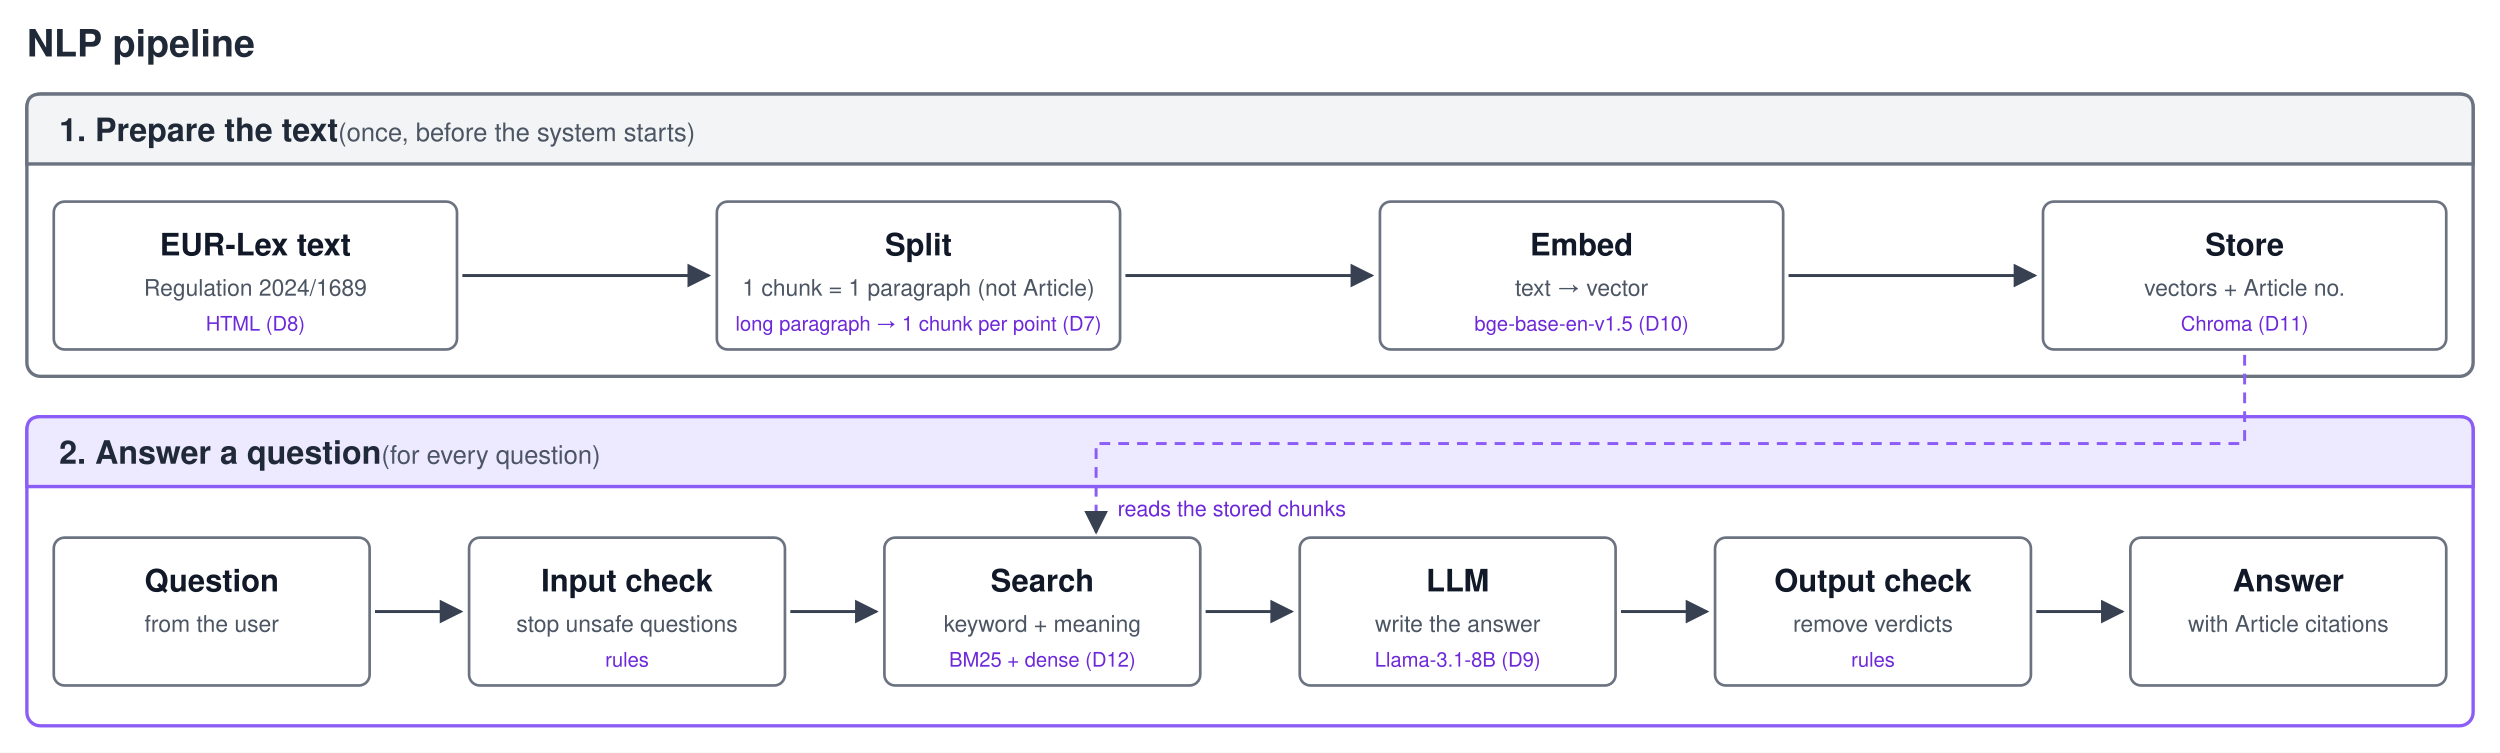
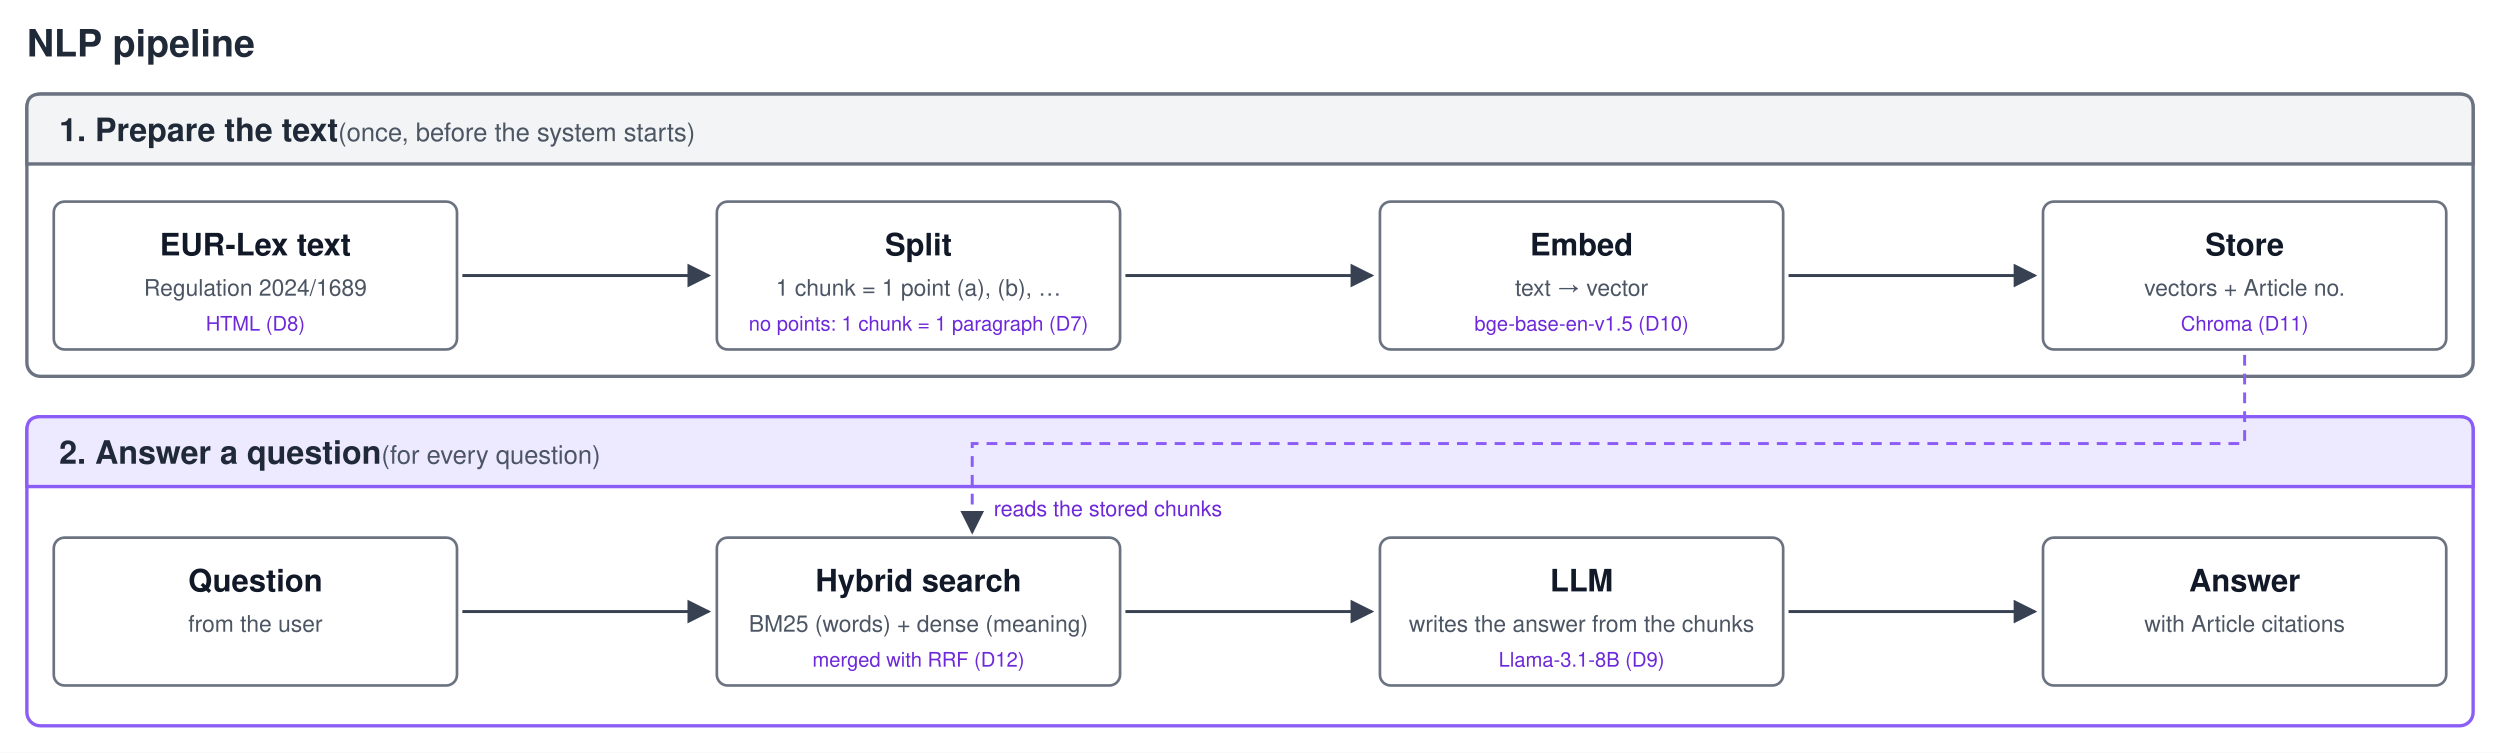
<svg xmlns="http://www.w3.org/2000/svg" width="1860" height="560" viewBox="0 0 1860 560">
  <defs>
    <marker id="m" viewBox="0 0 10 10" refX="9" refY="5" markerWidth="8" markerHeight="8" orient="auto">
      <path d="M0 0 L10 5 L0 10 z" fill="#374151" />
    </marker>
  </defs>
  <rect width="1860" height="560" fill="#ffffff" />
  <text x="20" y="42" font-family="Helvetica, Arial, sans-serif" font-size="28" font-weight="700" fill="#1f2937">NLP pipeline</text>
  <rect x="20" y="70" width="1820" height="210" rx="10" fill="#ffffff" stroke="#6b7280" stroke-width="2.5" />
  <path d="M20 122 V80 Q20 70 30 70 H1830 Q1840 70 1840 80 V122 Z" fill="#f3f4f6" stroke="#6b7280" stroke-width="2.5" />
  <text x="44" y="105" font-family="Helvetica, Arial, sans-serif" font-size="24" font-weight="700" fill="#1f2937">1. Prepare the text<tspan font-weight="400" font-size="19" fill="#4b5563">   (once, before the system starts)</tspan>
  </text>
  <text x="1816" y="105" text-anchor="end" font-family="Helvetica, Arial, sans-serif" font-size="19" fill="#4b5563" />
  <rect x="40.0" y="150" width="300" height="110" rx="8" fill="#ffffff" stroke="#6b7280" stroke-width="2" />
  <text x="190.0" y="190" text-anchor="middle" font-family="Helvetica, Arial, sans-serif" font-size="23" font-weight="600" fill="#111827">EUR-Lex text</text>
  <text x="190.0" y="220" text-anchor="middle" font-family="Helvetica, Arial, sans-serif" font-size="17" fill="#4b5563">Regulation 2024/1689</text>
  <text x="190.0" y="246" text-anchor="middle" font-family="Helvetica, Arial, sans-serif" font-size="15" fill="#6d28d9">HTML (D8)</text>
  <path d="M344.0 205 H527.333" fill="none" stroke="#374151" stroke-width="2.2" marker-end="url(#m)" />
  <rect x="533.333" y="150" width="300" height="110" rx="8" fill="#ffffff" stroke="#6b7280" stroke-width="2" />
  <text x="683.333" y="190" text-anchor="middle" font-family="Helvetica, Arial, sans-serif" font-size="23" font-weight="600" fill="#111827">Split</text>
-   <text x="683.333" y="220" text-anchor="middle" font-family="Helvetica, Arial, sans-serif" font-size="17" fill="#4b5563">1 chunk = 1 paragraph (not Article)</text>
-   <text x="683.333" y="246" text-anchor="middle" font-family="Helvetica, Arial, sans-serif" font-size="15" fill="#6d28d9">long paragraph → 1 chunk per point (D7)</text>
+   <text x="683.333" y="220" text-anchor="middle" font-family="Helvetica, Arial, sans-serif" font-size="17" fill="#4b5563">1 chunk = 1 point (a), (b), …</text>
+   <text x="683.333" y="246" text-anchor="middle" font-family="Helvetica, Arial, sans-serif" font-size="15" fill="#6d28d9">no points: 1 chunk = 1 paragraph (D7)</text>
  <path d="M837.333 205 H1020.667" fill="none" stroke="#374151" stroke-width="2.2" marker-end="url(#m)" />
  <rect x="1026.667" y="150" width="300" height="110" rx="8" fill="#ffffff" stroke="#6b7280" stroke-width="2" />
  <text x="1176.667" y="190" text-anchor="middle" font-family="Helvetica, Arial, sans-serif" font-size="23" font-weight="600" fill="#111827">Embed</text>
  <text x="1176.667" y="220" text-anchor="middle" font-family="Helvetica, Arial, sans-serif" font-size="17" fill="#4b5563">text → vector</text>
  <text x="1176.667" y="246" text-anchor="middle" font-family="Helvetica, Arial, sans-serif" font-size="15" fill="#6d28d9">bge-base-en-v1.5 (D10)</text>
  <path d="M1330.667 205 H1514.0" fill="none" stroke="#374151" stroke-width="2.2" marker-end="url(#m)" />
  <rect x="1520.0" y="150" width="300" height="110" rx="8" fill="#ffffff" stroke="#6b7280" stroke-width="2" />
  <text x="1670.0" y="190" text-anchor="middle" font-family="Helvetica, Arial, sans-serif" font-size="23" font-weight="600" fill="#111827">Store</text>
  <text x="1670.0" y="220" text-anchor="middle" font-family="Helvetica, Arial, sans-serif" font-size="17" fill="#4b5563">vectors + Article no.</text>
  <text x="1670.0" y="246" text-anchor="middle" font-family="Helvetica, Arial, sans-serif" font-size="15" fill="#6d28d9">Chroma (D11)</text>
  <rect x="20" y="310" width="1820" height="230" rx="10" fill="#ffffff" stroke="#8b5cf6" stroke-width="2.5" />
  <path d="M20 362 V320 Q20 310 30 310 H1830 Q1840 310 1840 320 V362 Z" fill="#ede9fe" stroke="#8b5cf6" stroke-width="2.5" />
  <text x="44" y="345" font-family="Helvetica, Arial, sans-serif" font-size="24" font-weight="700" fill="#1f2937">2. Answer a question<tspan font-weight="400" font-size="19" fill="#4b5563">   (for every question)</tspan>
  </text>
  <text x="1816" y="345" text-anchor="end" font-family="Helvetica, Arial, sans-serif" font-size="19" fill="#4b5563" />
-   <rect x="40.0" y="400" width="235" height="110" rx="8" fill="#ffffff" stroke="#6b7280" stroke-width="2" />
-   <text x="157.5" y="440" text-anchor="middle" font-family="Helvetica, Arial, sans-serif" font-size="23" font-weight="600" fill="#111827">Question</text>
-   <text x="157.5" y="470" text-anchor="middle" font-family="Helvetica, Arial, sans-serif" font-size="17" fill="#4b5563">from the user</text>
-   <path d="M279.0 455 H343.0" fill="none" stroke="#374151" stroke-width="2.2" marker-end="url(#m)" />
-   <rect x="349.0" y="400" width="235" height="110" rx="8" fill="#ffffff" stroke="#6b7280" stroke-width="2" />
-   <text x="466.5" y="440" text-anchor="middle" font-family="Helvetica, Arial, sans-serif" font-size="23" font-weight="600" fill="#111827">Input check</text>
-   <text x="466.5" y="470" text-anchor="middle" font-family="Helvetica, Arial, sans-serif" font-size="17" fill="#4b5563">stop unsafe questions</text>
-   <text x="466.5" y="496" text-anchor="middle" font-family="Helvetica, Arial, sans-serif" font-size="15" fill="#6d28d9">rules</text>
-   <path d="M588.0 455 H652.0" fill="none" stroke="#374151" stroke-width="2.2" marker-end="url(#m)" />
-   <rect x="658.0" y="400" width="235" height="110" rx="8" fill="#ffffff" stroke="#6b7280" stroke-width="2" />
-   <text x="775.5" y="440" text-anchor="middle" font-family="Helvetica, Arial, sans-serif" font-size="23" font-weight="600" fill="#111827">Search</text>
-   <text x="775.5" y="470" text-anchor="middle" font-family="Helvetica, Arial, sans-serif" font-size="17" fill="#4b5563">keyword + meaning</text>
-   <text x="775.5" y="496" text-anchor="middle" font-family="Helvetica, Arial, sans-serif" font-size="15" fill="#6d28d9">BM25 + dense (D12)</text>
-   <path d="M897.0 455 H961.0" fill="none" stroke="#374151" stroke-width="2.2" marker-end="url(#m)" />
-   <rect x="967.0" y="400" width="235" height="110" rx="8" fill="#ffffff" stroke="#6b7280" stroke-width="2" />
-   <text x="1084.5" y="440" text-anchor="middle" font-family="Helvetica, Arial, sans-serif" font-size="23" font-weight="600" fill="#111827">LLM</text>
-   <text x="1084.5" y="470" text-anchor="middle" font-family="Helvetica, Arial, sans-serif" font-size="17" fill="#4b5563">write the answer</text>
-   <text x="1084.5" y="496" text-anchor="middle" font-family="Helvetica, Arial, sans-serif" font-size="15" fill="#6d28d9">Llama-3.1-8B (D9)</text>
-   <path d="M1206.0 455 H1270.0" fill="none" stroke="#374151" stroke-width="2.2" marker-end="url(#m)" />
-   <rect x="1276.0" y="400" width="235" height="110" rx="8" fill="#ffffff" stroke="#6b7280" stroke-width="2" />
-   <text x="1393.5" y="440" text-anchor="middle" font-family="Helvetica, Arial, sans-serif" font-size="23" font-weight="600" fill="#111827">Output check</text>
-   <text x="1393.5" y="470" text-anchor="middle" font-family="Helvetica, Arial, sans-serif" font-size="17" fill="#4b5563">remove verdicts</text>
-   <text x="1393.5" y="496" text-anchor="middle" font-family="Helvetica, Arial, sans-serif" font-size="15" fill="#6d28d9">rules</text>
-   <path d="M1515.0 455 H1579.0" fill="none" stroke="#374151" stroke-width="2.2" marker-end="url(#m)" />
-   <rect x="1585.0" y="400" width="235" height="110" rx="8" fill="#ffffff" stroke="#6b7280" stroke-width="2" />
-   <text x="1702.5" y="440" text-anchor="middle" font-family="Helvetica, Arial, sans-serif" font-size="23" font-weight="600" fill="#111827">Answer</text>
-   <text x="1702.5" y="470" text-anchor="middle" font-family="Helvetica, Arial, sans-serif" font-size="17" fill="#4b5563">with Article citations</text>
-   <path d="M1670.0 264 V330 H815.5 V396" fill="none" stroke="#8b5cf6" stroke-width="2.2" stroke-dasharray="8 6" marker-end="url(#m)" />
-   <text x="831.5" y="384" font-family="Helvetica, Arial, sans-serif" font-size="16" fill="#6d28d9">reads the stored chunks</text>
+   <rect x="40.0" y="400" width="300" height="110" rx="8" fill="#ffffff" stroke="#6b7280" stroke-width="2" />
+   <text x="190.0" y="440" text-anchor="middle" font-family="Helvetica, Arial, sans-serif" font-size="23" font-weight="600" fill="#111827">Question</text>
+   <text x="190.0" y="470" text-anchor="middle" font-family="Helvetica, Arial, sans-serif" font-size="17" fill="#4b5563">from the user</text>
+   <path d="M344.0 455 H527.333" fill="none" stroke="#374151" stroke-width="2.2" marker-end="url(#m)" />
+   <rect x="533.333" y="400" width="300" height="110" rx="8" fill="#ffffff" stroke="#6b7280" stroke-width="2" />
+   <text x="683.333" y="440" text-anchor="middle" font-family="Helvetica, Arial, sans-serif" font-size="23" font-weight="600" fill="#111827">Hybrid search</text>
+   <text x="683.333" y="470" text-anchor="middle" font-family="Helvetica, Arial, sans-serif" font-size="17" fill="#4b5563">BM25 (words) + dense (meaning)</text>
+   <text x="683.333" y="496" text-anchor="middle" font-family="Helvetica, Arial, sans-serif" font-size="15" fill="#6d28d9">merged with RRF (D12)</text>
+   <path d="M837.333 455 H1020.667" fill="none" stroke="#374151" stroke-width="2.2" marker-end="url(#m)" />
+   <rect x="1026.667" y="400" width="300" height="110" rx="8" fill="#ffffff" stroke="#6b7280" stroke-width="2" />
+   <text x="1176.667" y="440" text-anchor="middle" font-family="Helvetica, Arial, sans-serif" font-size="23" font-weight="600" fill="#111827">LLM</text>
+   <text x="1176.667" y="470" text-anchor="middle" font-family="Helvetica, Arial, sans-serif" font-size="17" fill="#4b5563">writes the answer from the chunks</text>
+   <text x="1176.667" y="496" text-anchor="middle" font-family="Helvetica, Arial, sans-serif" font-size="15" fill="#6d28d9">Llama-3.1-8B (D9)</text>
+   <path d="M1330.667 455 H1514.0" fill="none" stroke="#374151" stroke-width="2.2" marker-end="url(#m)" />
+   <rect x="1520.0" y="400" width="300" height="110" rx="8" fill="#ffffff" stroke="#6b7280" stroke-width="2" />
+   <text x="1670.0" y="440" text-anchor="middle" font-family="Helvetica, Arial, sans-serif" font-size="23" font-weight="600" fill="#111827">Answer</text>
+   <text x="1670.0" y="470" text-anchor="middle" font-family="Helvetica, Arial, sans-serif" font-size="17" fill="#4b5563">with Article citations</text>
+   <path d="M1670.0 264 V330 H723.333 V396" fill="none" stroke="#8b5cf6" stroke-width="2.2" stroke-dasharray="8 6" marker-end="url(#m)" />
+   <text x="739.333" y="384" font-family="Helvetica, Arial, sans-serif" font-size="16" fill="#6d28d9">reads the stored chunks</text>
</svg>
